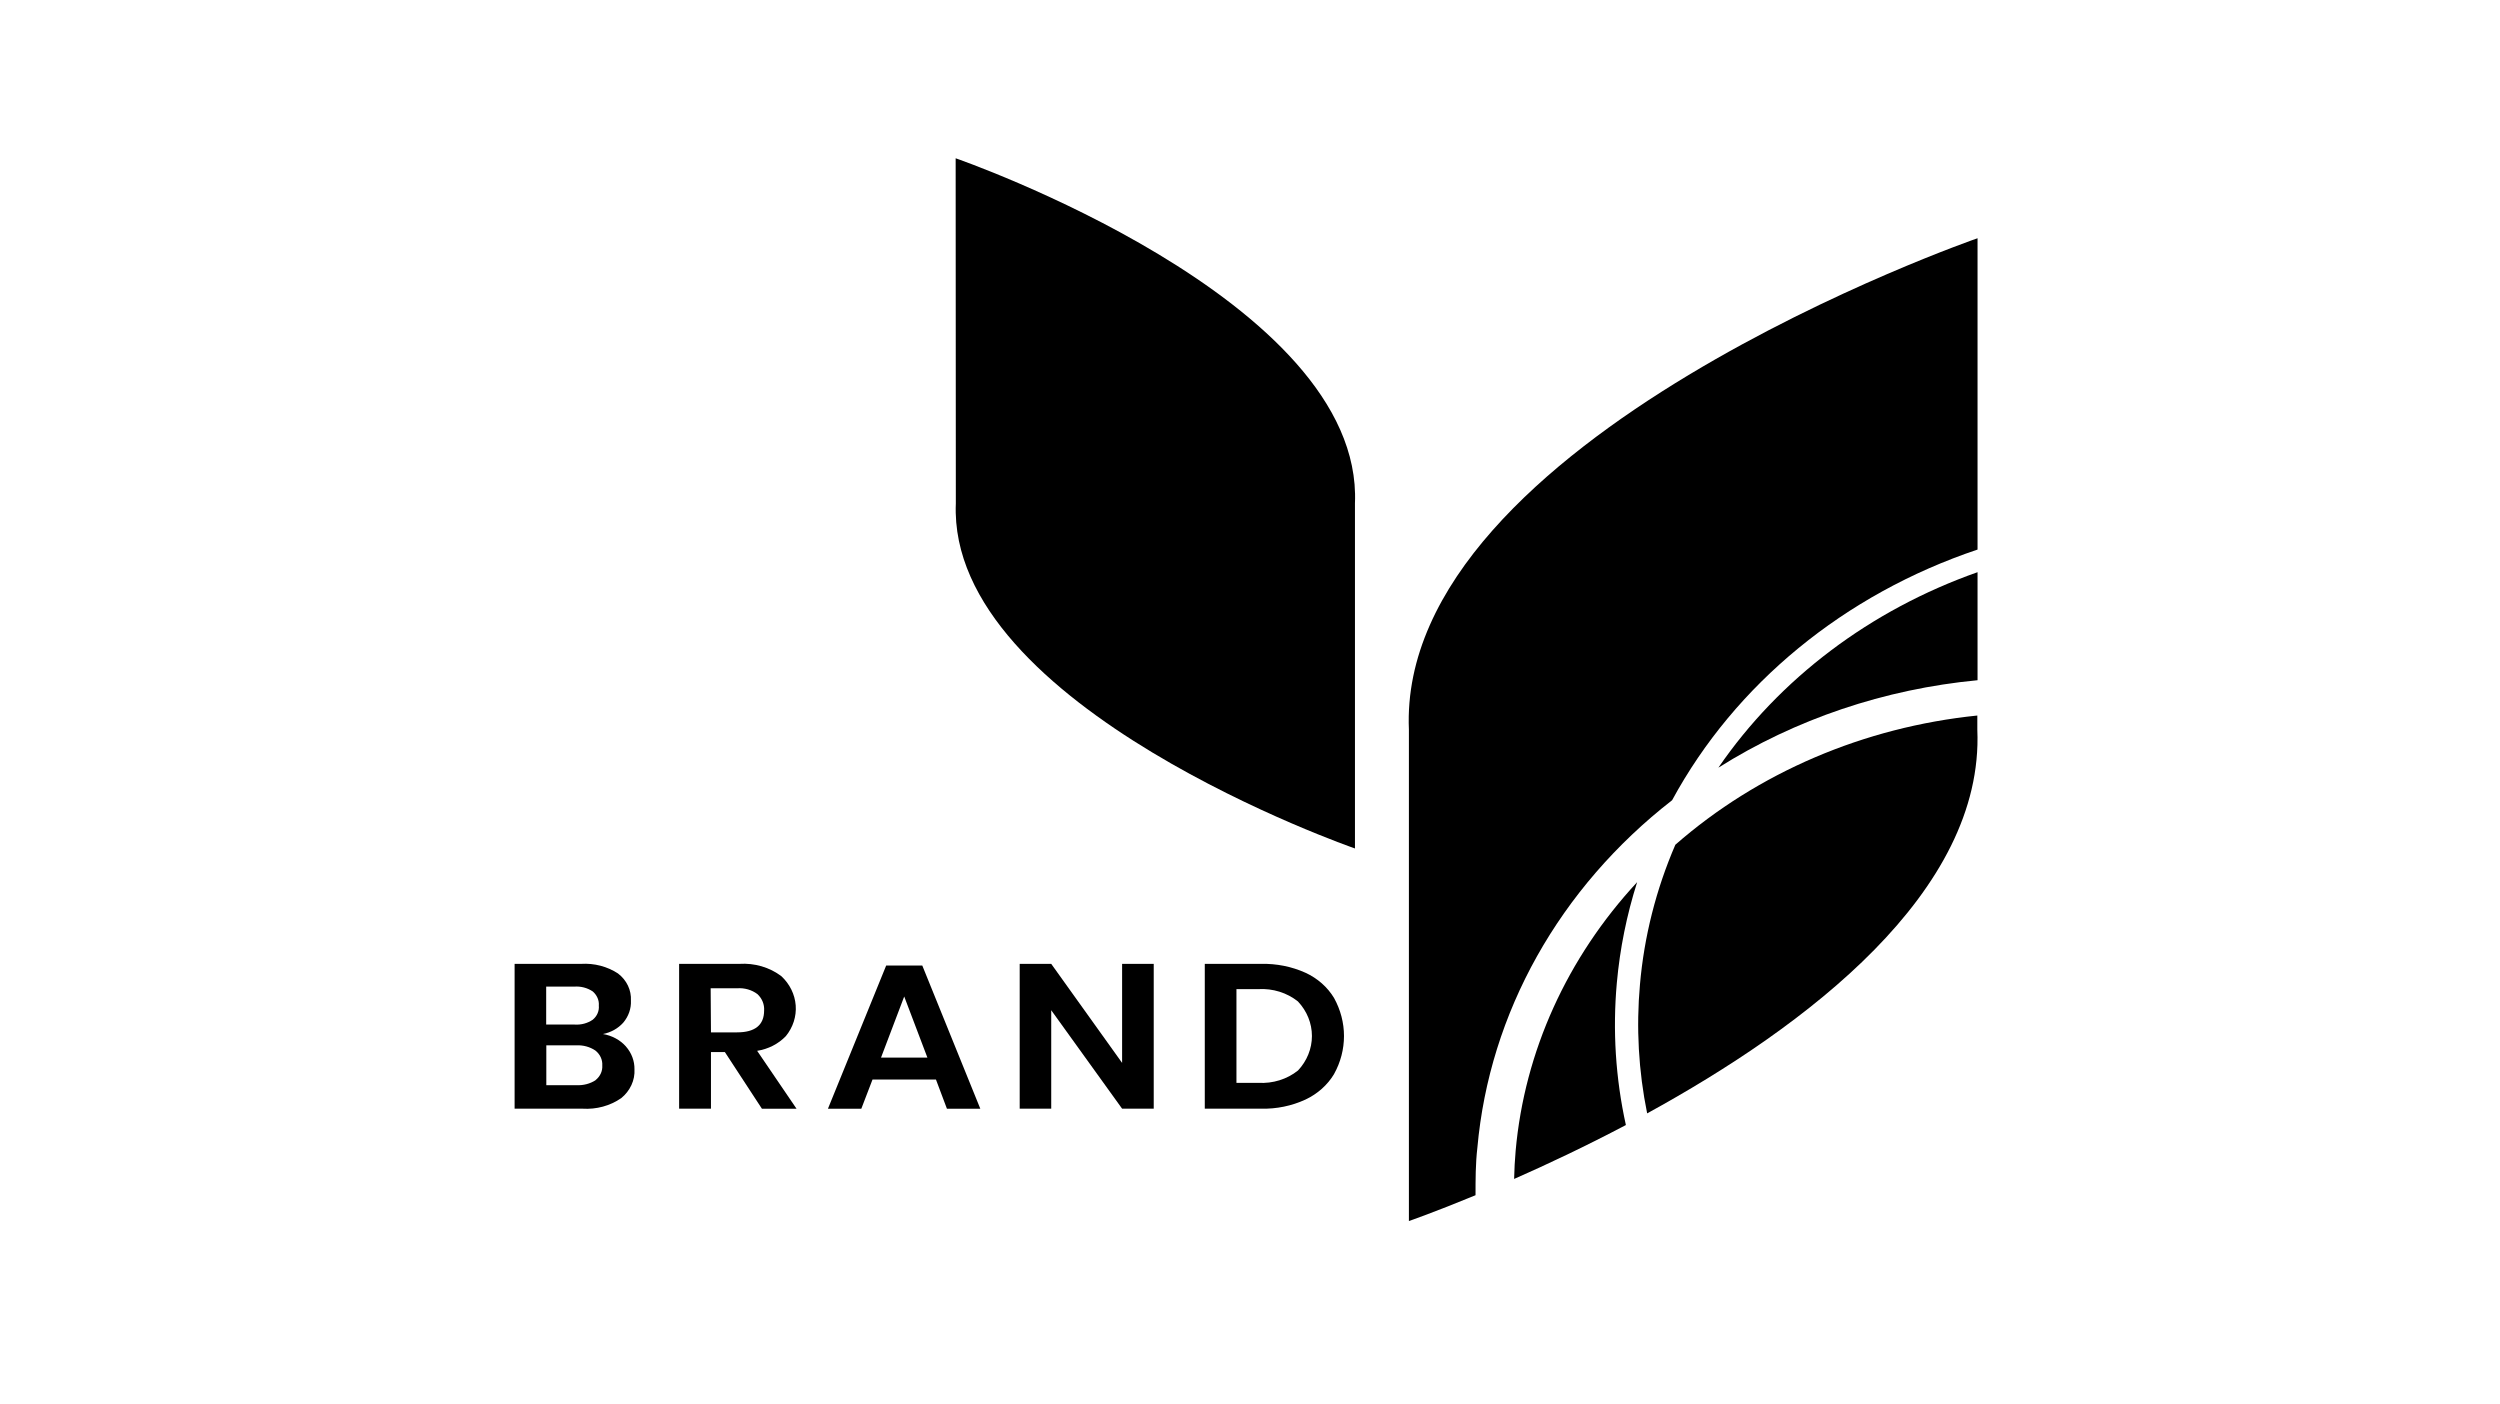
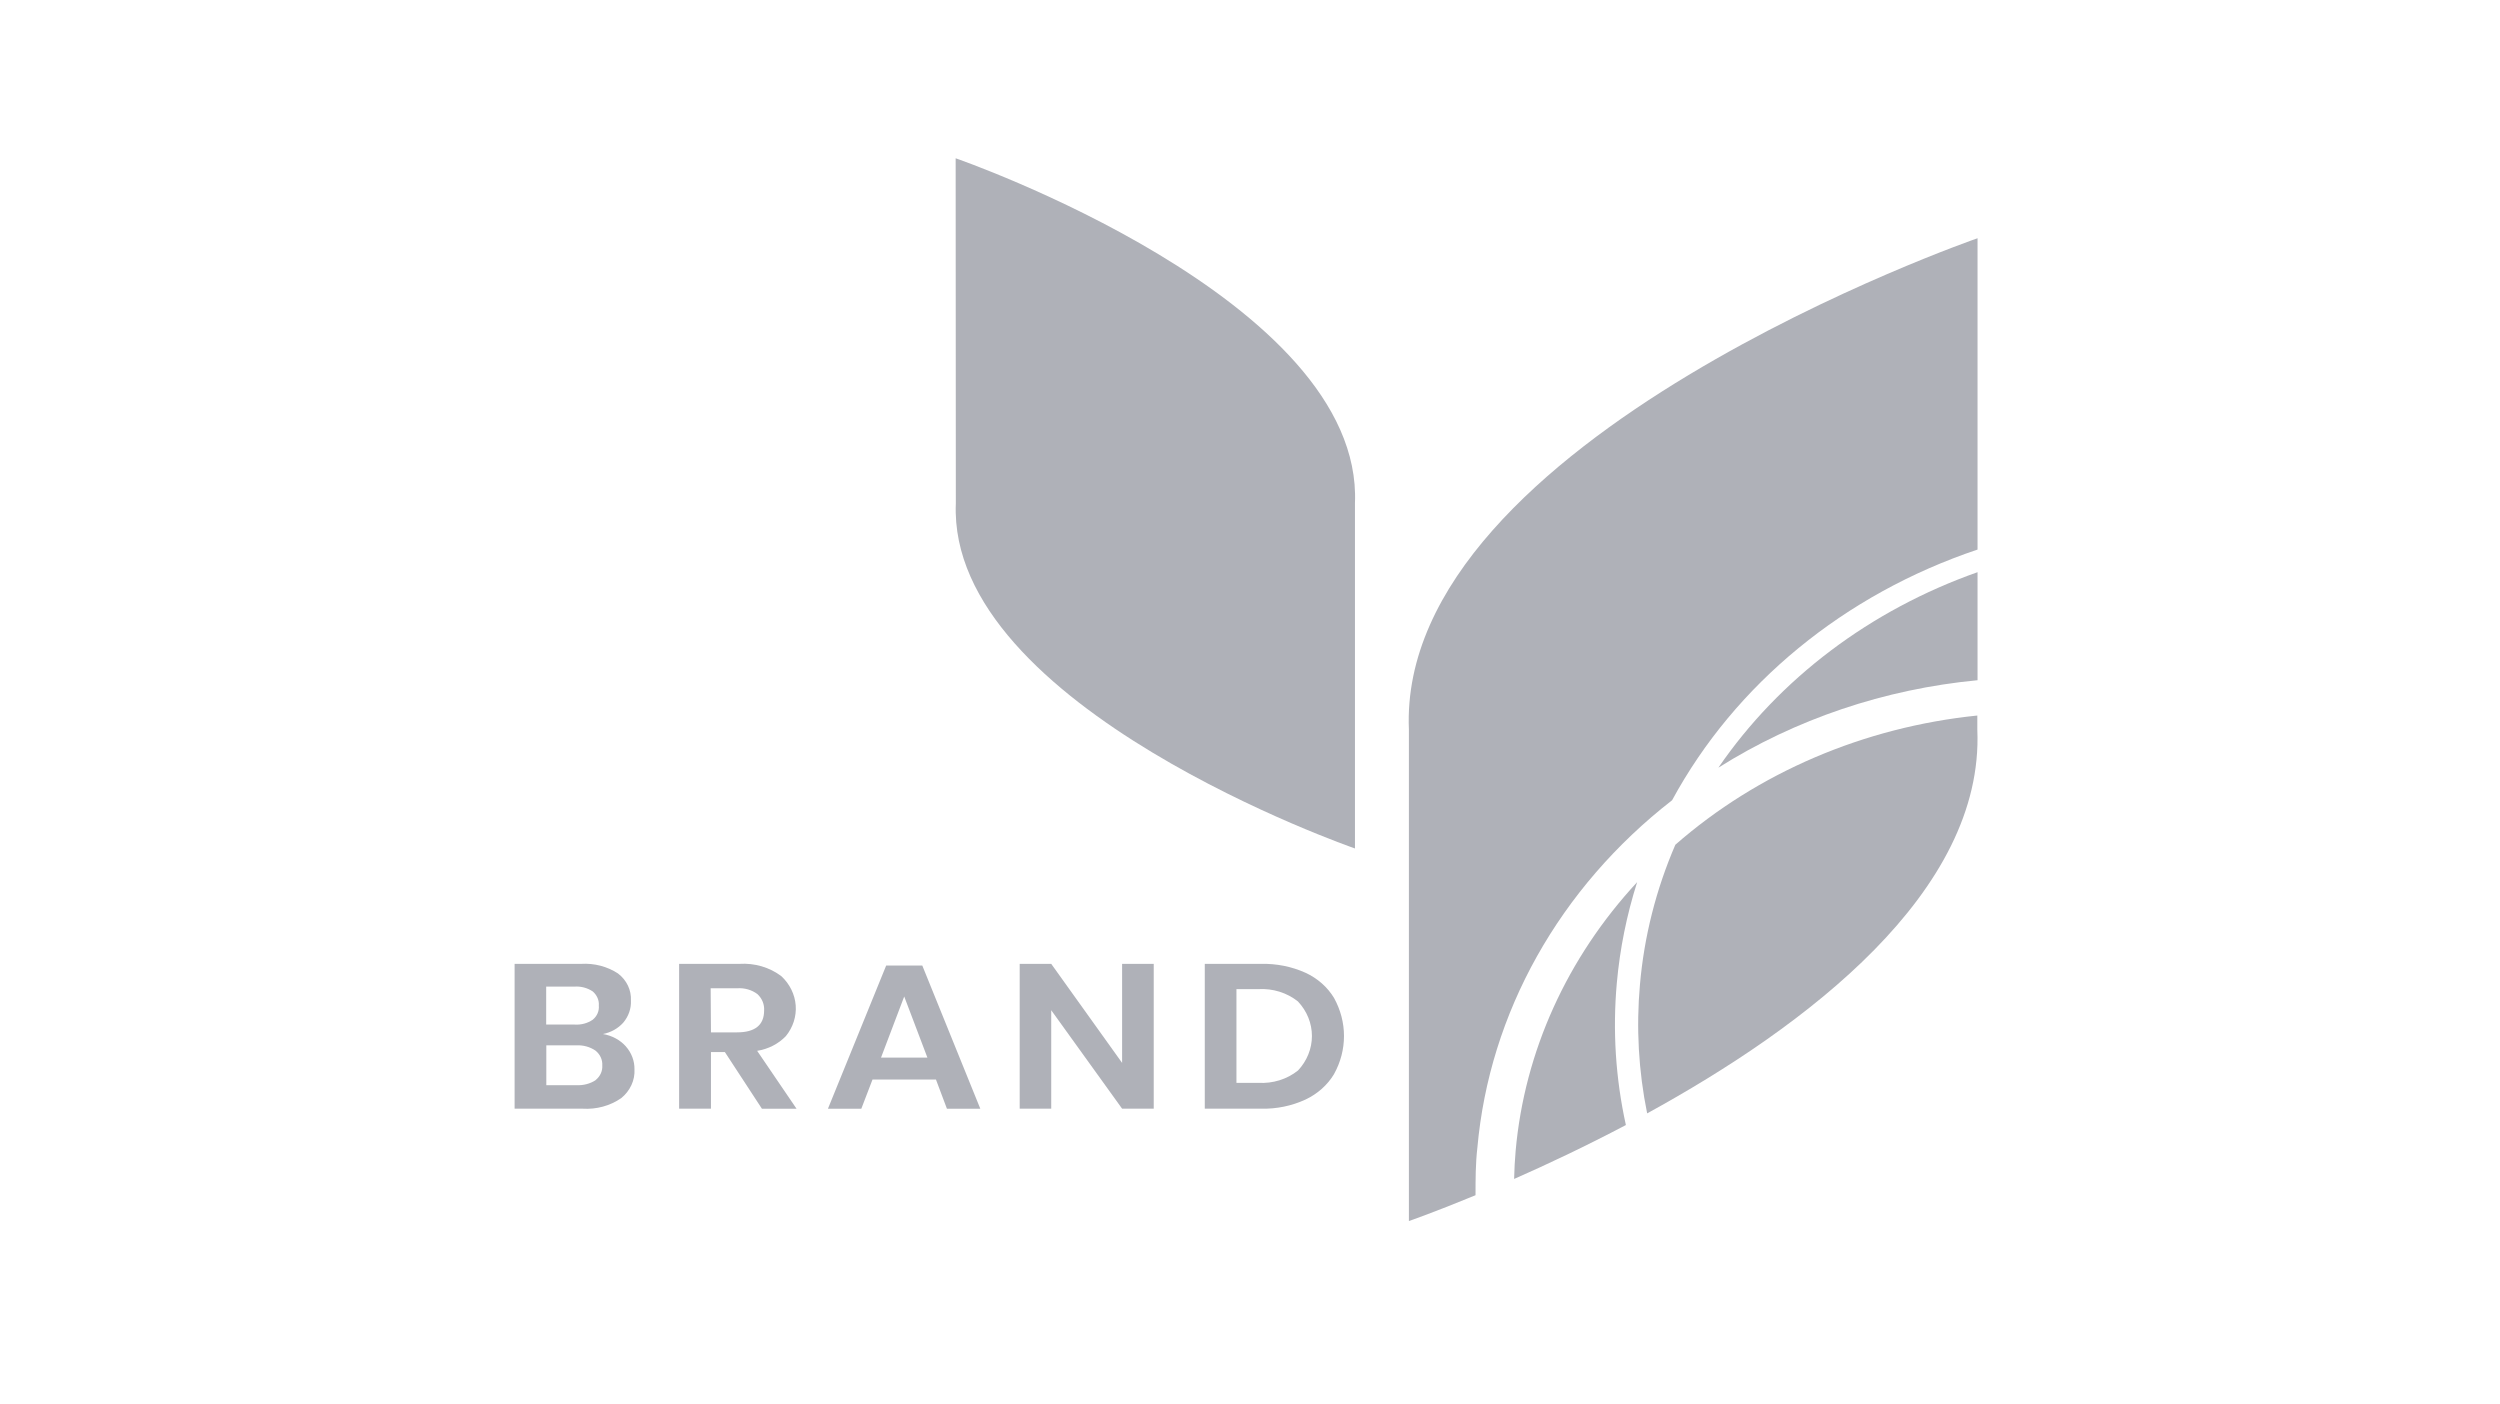
<svg xmlns="http://www.w3.org/2000/svg" version="1.1" width="57" height="32" viewBox="0 0 57 32">
-   <path d="M14.27 23.859c0.13 0.147 0.199 0.332 0.196 0.521 0.007 0.123-0.017 0.247-0.070 0.361s-0.132 0.216-0.233 0.297c-0.252 0.175-0.565 0.26-0.881 0.24h-1.549v-3.302h1.517c0.299-0.018 0.596 0.059 0.84 0.219 0.098 0.075 0.176 0.17 0.227 0.277s0.074 0.224 0.068 0.341c0.009 0.182-0.054 0.361-0.176 0.505-0.118 0.131-0.28 0.222-0.462 0.258 0.205 0.034 0.391 0.134 0.523 0.282zM12.454 23.36h0.648c0.147 0.010 0.294-0.029 0.412-0.11 0.049-0.040 0.087-0.090 0.111-0.146s0.034-0.116 0.028-0.176c0.005-0.060-0.005-0.12-0.029-0.175s-0.061-0.106-0.108-0.147c-0.122-0.083-0.273-0.123-0.425-0.111h-0.638v0.866zM13.578 24.627c0.052-0.041 0.093-0.093 0.12-0.151s0.038-0.121 0.034-0.184c0.004-0.064-0.008-0.127-0.035-0.186s-0.069-0.111-0.121-0.153c-0.127-0.086-0.283-0.128-0.44-0.119h-0.68v0.908h0.689c0.155 0.008 0.309-0.032 0.435-0.114z" />
-   <path d="M17.371 25.278l-0.844-1.291h-0.317v1.291h-0.726v-3.302h1.374c0.346-0.022 0.689 0.078 0.957 0.281 0.192 0.179 0.308 0.415 0.327 0.666s-0.061 0.499-0.224 0.7c-0.17 0.178-0.401 0.296-0.655 0.336l0.898 1.32h-0.789zM16.21 23.538h0.594c0.412 0 0.618-0.167 0.618-0.5 0.004-0.068-0.007-0.136-0.033-0.2s-0.066-0.122-0.118-0.171c-0.13-0.099-0.298-0.147-0.467-0.134h-0.601l0.007 1.005z" />
-   <path d="M21.339 24.614h-1.446l-0.255 0.665h-0.761l1.328-3.265h0.823l1.323 3.265h-0.761l-0.25-0.665zM21.145 24.114l-0.529-1.394-0.529 1.394h1.057z" />
-   <path d="M26.305 25.278h-0.721l-1.616-2.245v2.245h-0.719v-3.302h0.719l1.616 2.258v-2.258h0.721v3.302z" />
-   <path d="M30.417 24.488c-0.149 0.249-0.376 0.452-0.652 0.582-0.314 0.145-0.662 0.217-1.013 0.208h-1.283v-3.302h1.283c0.351-0.008 0.698 0.061 1.013 0.203 0.276 0.127 0.503 0.328 0.652 0.576 0.148 0.269 0.226 0.565 0.226 0.866s-0.077 0.598-0.226 0.866zM29.593 24.409c0.206-0.219 0.319-0.499 0.319-0.788s-0.113-0.569-0.319-0.788c-0.249-0.199-0.573-0.3-0.902-0.281h-0.5v2.137h0.5c0.329 0.019 0.654-0.082 0.902-0.281z" />
-   <path d="M21.79 3.609c0 0 9.301 3.215 9.103 7.867v7.869c0 0-9.294-3.217-9.1-7.869l-0.004-7.867z" />
-   <path d="M39.179 17.503c1.757-1.107 3.788-1.792 5.909-1.994v-2.463c-2.444 0.862-4.517 2.426-5.909 4.457z" />
-   <path d="M38.124 18.245c1.438-2.651 3.93-4.696 6.964-5.715v-7.098c0 0-13.245 4.58-12.965 11.205v11.203c0 0 0.59-0.205 1.519-0.589 0-0.358 0-0.719 0.042-1.082 0.274-3.076 1.871-5.926 4.44-7.924z" />
-   <path d="M36.864 22.407c0.070-0.777 0.225-1.546 0.463-2.294-1.599 1.725-2.568 3.866-2.77 6.122-0.019 0.213-0.030 0.426-0.035 0.645 0.752-0.331 1.628-0.744 2.548-1.229-0.235-1.067-0.304-2.159-0.206-3.244z" />
-   <path d="M37.391 22.447c-0.088 0.982-0.033 1.969 0.164 2.938 3.619-1.983 7.685-5.046 7.528-8.748v-0.323c-2.585 0.265-5.004 1.3-6.885 2.946-0.44 1.020-0.712 2.094-0.807 3.188z" />
+   <path fill="#afb1b8" d="M14.27 23.859c0.13 0.147 0.199 0.332 0.196 0.521 0.007 0.123-0.017 0.247-0.070 0.361s-0.132 0.216-0.233 0.297c-0.252 0.175-0.565 0.26-0.881 0.24h-1.549v-3.302h1.517c0.299-0.018 0.596 0.059 0.84 0.219 0.098 0.075 0.176 0.17 0.227 0.277s0.074 0.224 0.068 0.341c0.009 0.182-0.054 0.361-0.176 0.505-0.118 0.131-0.28 0.222-0.462 0.258 0.205 0.034 0.391 0.134 0.523 0.282zM12.454 23.36h0.648c0.147 0.010 0.294-0.029 0.412-0.11 0.049-0.040 0.087-0.090 0.111-0.146s0.034-0.116 0.028-0.176c0.005-0.060-0.005-0.12-0.029-0.175s-0.061-0.106-0.108-0.147c-0.122-0.083-0.273-0.123-0.425-0.111h-0.638v0.866zM13.578 24.627c0.052-0.041 0.093-0.093 0.12-0.151s0.038-0.121 0.034-0.184c0.004-0.064-0.008-0.127-0.035-0.186s-0.069-0.111-0.121-0.153c-0.127-0.086-0.283-0.128-0.44-0.119h-0.68v0.908h0.689c0.155 0.008 0.309-0.032 0.435-0.114z" />
+   <path fill="#afb1b8" d="M17.371 25.278l-0.844-1.291h-0.317v1.291h-0.726v-3.302h1.374c0.346-0.022 0.689 0.078 0.957 0.281 0.192 0.179 0.308 0.415 0.327 0.666s-0.061 0.499-0.224 0.7c-0.17 0.178-0.401 0.296-0.655 0.336l0.898 1.32h-0.789zM16.21 23.538h0.594c0.412 0 0.618-0.167 0.618-0.5 0.004-0.068-0.007-0.136-0.033-0.2s-0.066-0.122-0.118-0.171c-0.13-0.099-0.298-0.147-0.467-0.134h-0.601l0.007 1.005z" />
+   <path fill="#afb1b8" d="M21.339 24.614h-1.446l-0.255 0.665h-0.761l1.328-3.265h0.823l1.323 3.265h-0.761l-0.25-0.665zM21.145 24.114l-0.529-1.394-0.529 1.394h1.057z" />
+   <path fill="#afb1b8" d="M26.305 25.278h-0.721l-1.616-2.245v2.245h-0.719v-3.302h0.719l1.616 2.258v-2.258h0.721v3.302z" />
+   <path fill="#afb1b8" d="M30.417 24.488c-0.149 0.249-0.376 0.452-0.652 0.582-0.314 0.145-0.662 0.217-1.013 0.208h-1.283v-3.302h1.283c0.351-0.008 0.698 0.061 1.013 0.203 0.276 0.127 0.503 0.328 0.652 0.576 0.148 0.269 0.226 0.565 0.226 0.866s-0.077 0.598-0.226 0.866zM29.593 24.409c0.206-0.219 0.319-0.499 0.319-0.788s-0.113-0.569-0.319-0.788c-0.249-0.199-0.573-0.3-0.902-0.281h-0.5v2.137h0.5c0.329 0.019 0.654-0.082 0.902-0.281z" />
+   <path fill="#afb1b8" d="M21.79 3.609c0 0 9.301 3.215 9.103 7.867v7.869c0 0-9.294-3.217-9.1-7.869l-0.004-7.867z" />
+   <path fill="#afb1b8" d="M39.179 17.503c1.757-1.107 3.788-1.792 5.909-1.994v-2.463c-2.444 0.862-4.517 2.426-5.909 4.457z" />
+   <path fill="#afb1b8" d="M38.124 18.245c1.438-2.651 3.93-4.696 6.964-5.715v-7.098c0 0-13.245 4.58-12.965 11.205v11.203c0 0 0.59-0.205 1.519-0.589 0-0.358 0-0.719 0.042-1.082 0.274-3.076 1.871-5.926 4.44-7.924z" />
+   <path fill="#afb1b8" d="M36.864 22.407c0.070-0.777 0.225-1.546 0.463-2.294-1.599 1.725-2.568 3.866-2.77 6.122-0.019 0.213-0.030 0.426-0.035 0.645 0.752-0.331 1.628-0.744 2.548-1.229-0.235-1.067-0.304-2.159-0.206-3.244z" />
+   <path fill="#afb1b8" d="M37.391 22.447c-0.088 0.982-0.033 1.969 0.164 2.938 3.619-1.983 7.685-5.046 7.528-8.748v-0.323c-2.585 0.265-5.004 1.3-6.885 2.946-0.44 1.020-0.712 2.094-0.807 3.188z" />
</svg>
